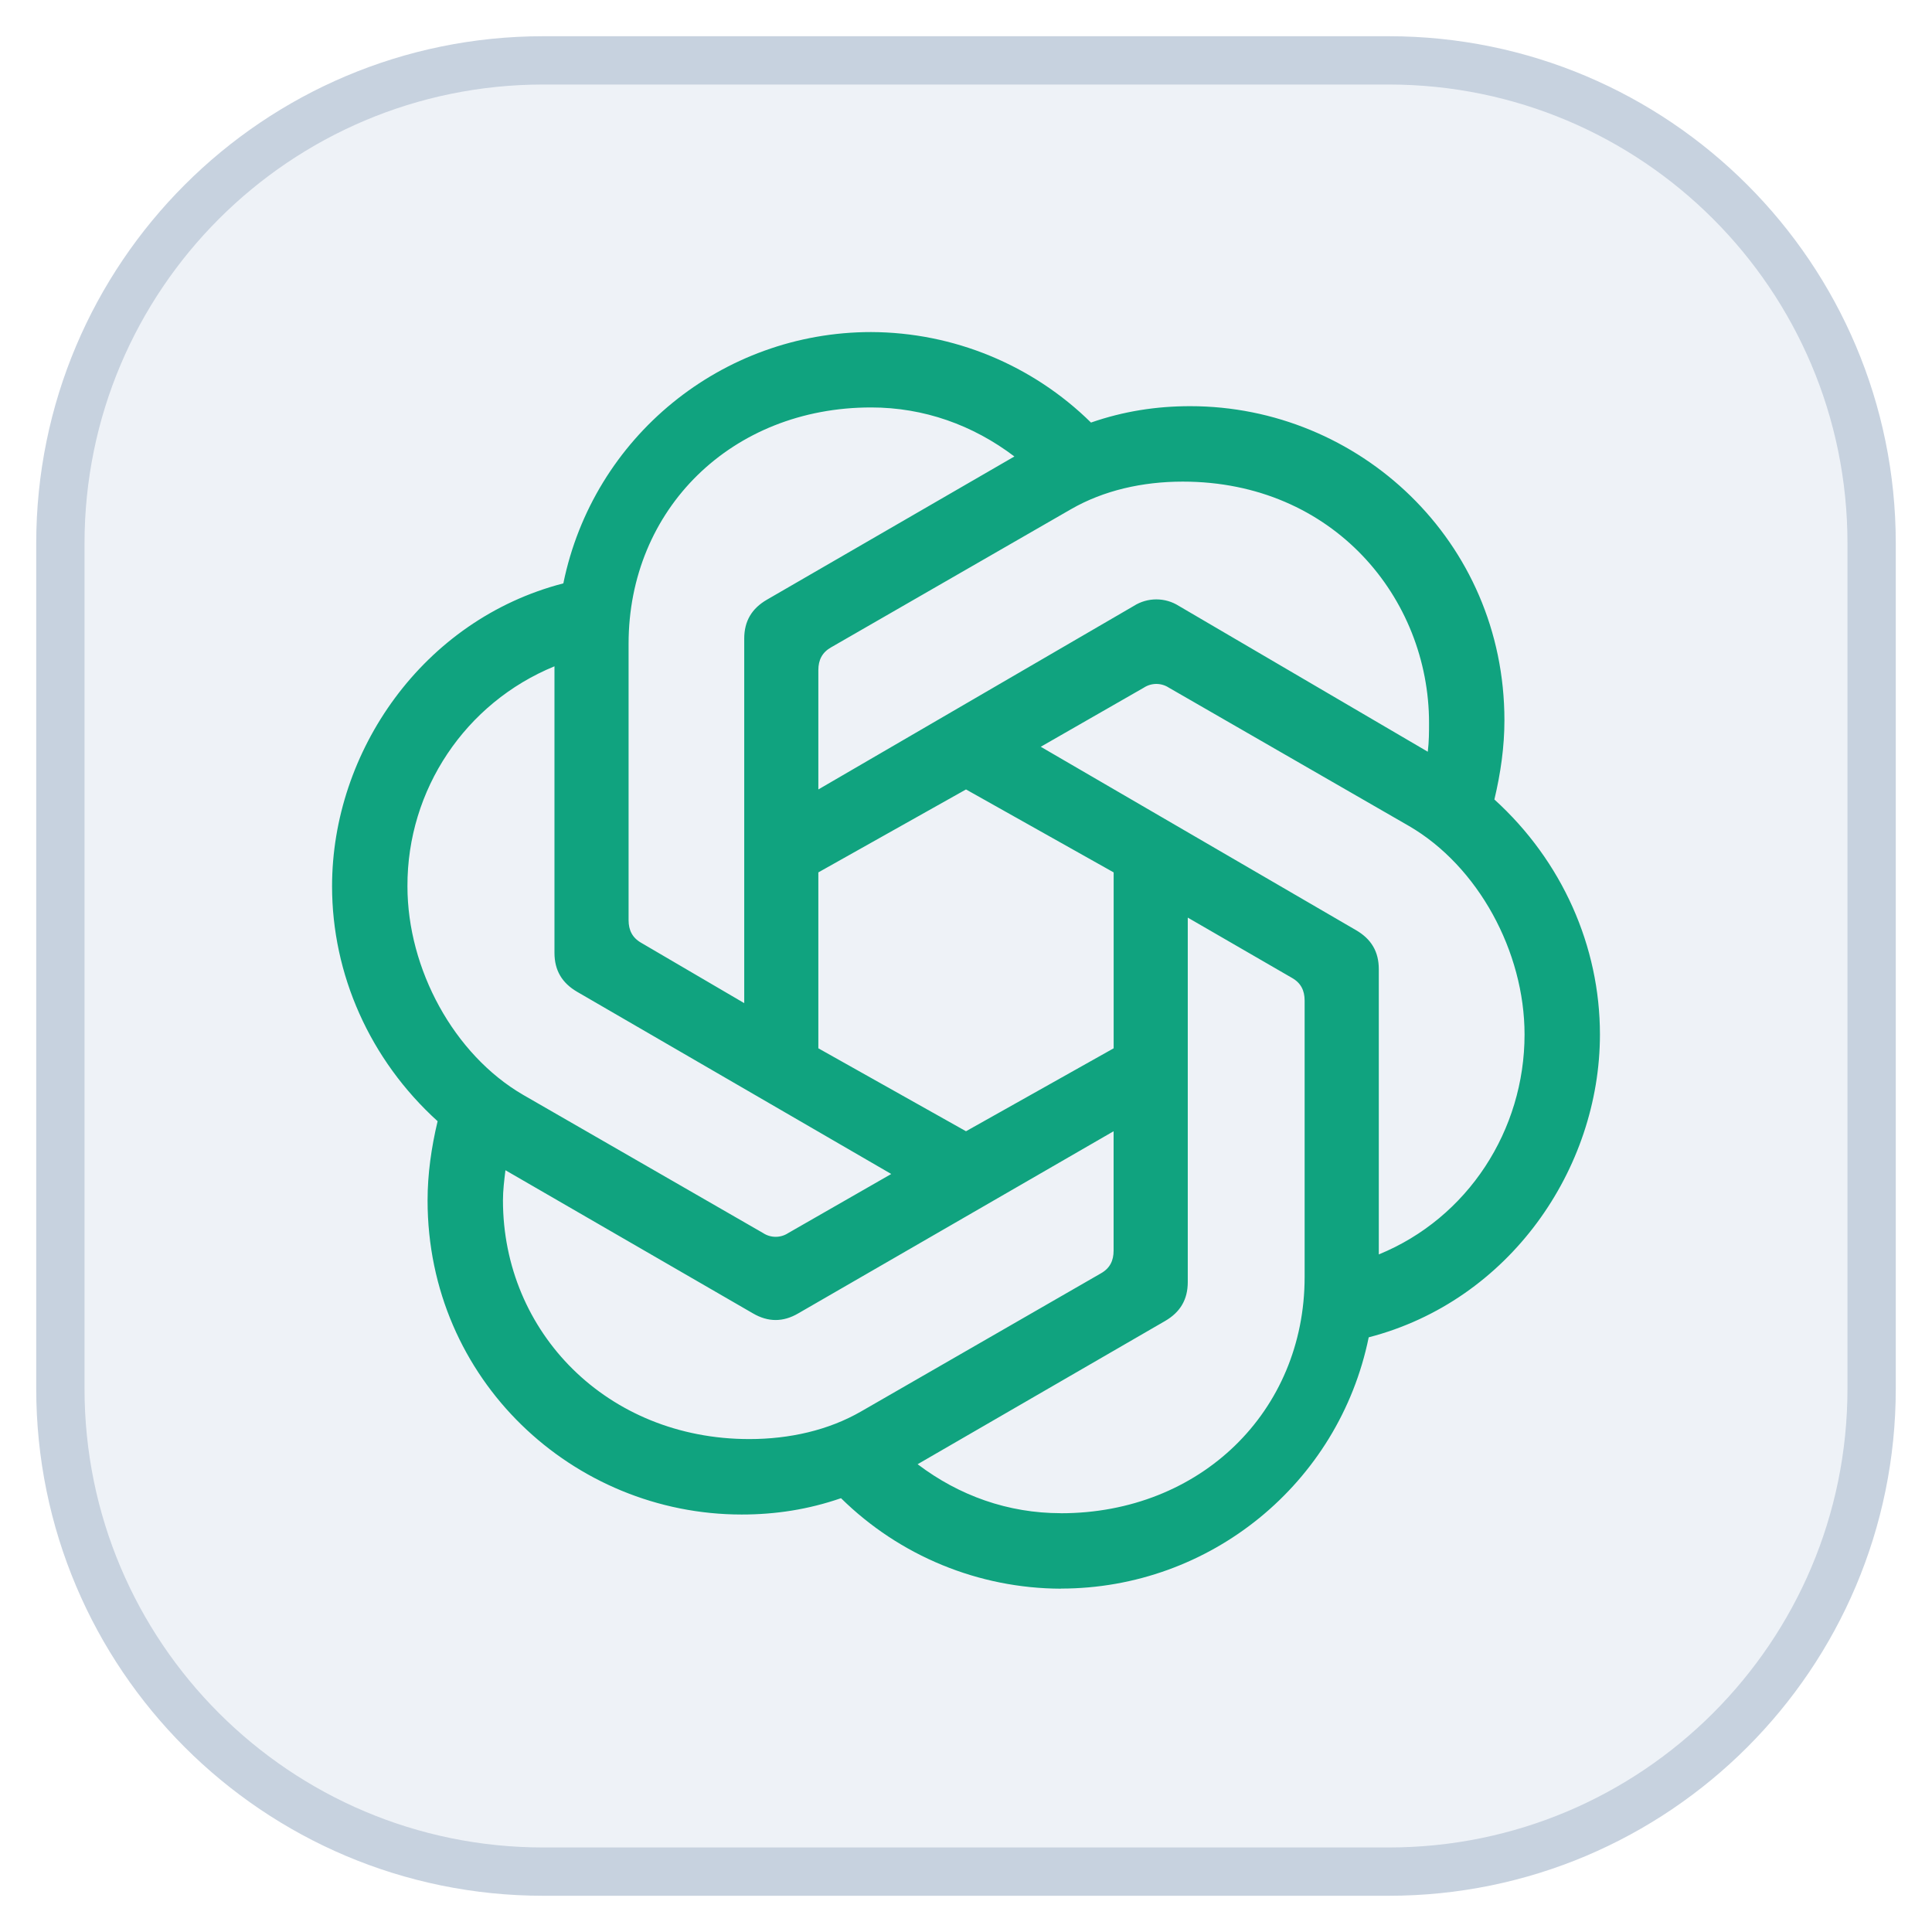
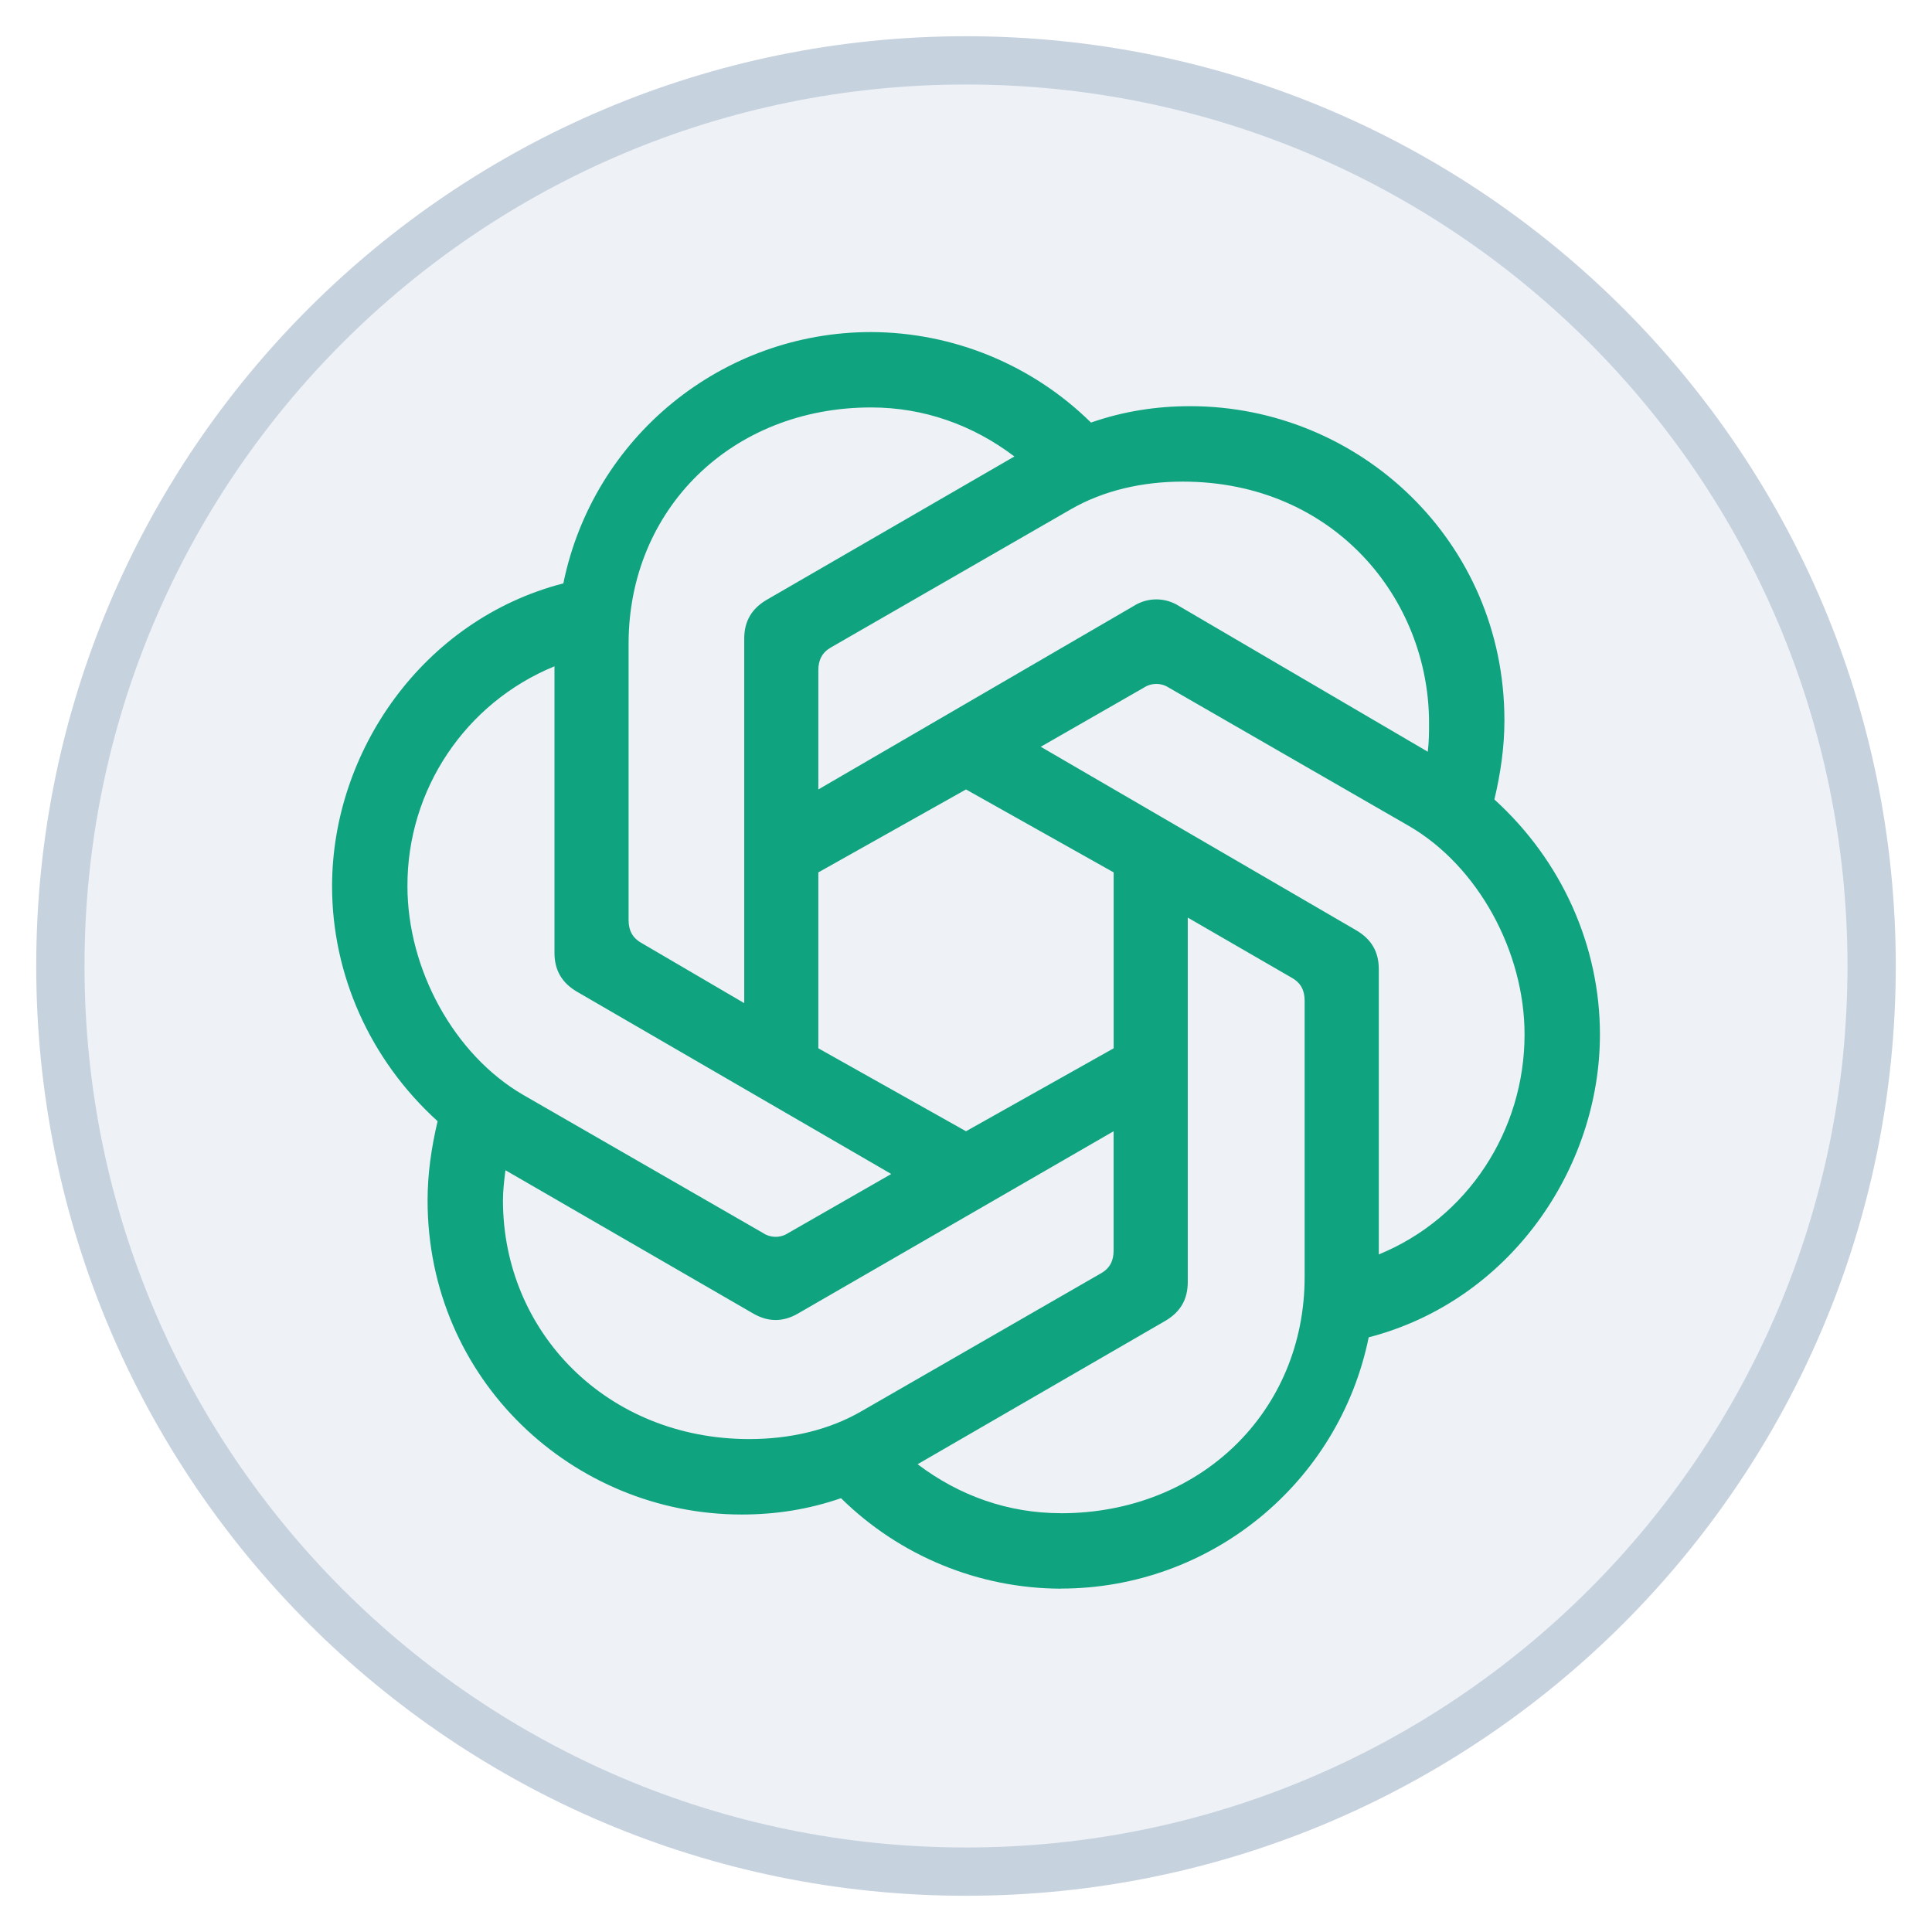
<svg xmlns="http://www.w3.org/2000/svg" viewBox="0 0 32 32">
-   <rect x="1" y="1" width="30" height="30" rx="8" fill="#EEF2F7" stroke="#C7D2DF" stroke-width="0.8" />
+   <circle cx="16" cy="16" r="15" fill="#EEF2F7" stroke="#C7D2DF" stroke-width="0.8" />
  <svg fill="#10A37F" fill-rule="evenodd" height="21" viewBox="0 0 24 24" width="21" x="5.5" y="5.5" preserveAspectRatio="xMidYMid meet" color="#10A37F">
    <path d="M9.205 8.658v-2.26c0-.19.072-.333.238-.428l4.543-2.616c.619-.357 1.356-.523 2.117-.523 2.854 0 4.662 2.212 4.662 4.566 0 .167 0 .357-.024.547l-4.71-2.759a.797.797 0 00-.856 0l-5.97 3.473zm10.609 8.8V12.06c0-.333-.143-.57-.429-.737l-5.97-3.473 1.95-1.118a.433.433 0 01.476 0l4.543 2.617c1.309.76 2.189 2.378 2.189 3.948 0 1.808-1.07 3.473-2.76 4.163zM7.802 12.703l-1.95-1.142c-.167-.095-.239-.238-.239-.428V5.899c0-2.545 1.95-4.472 4.591-4.472 1 0 1.927.333 2.712.928L8.23 5.067c-.285.166-.428.404-.428.737v6.898zM12 15.128l-2.795-1.57v-3.33L12 8.658l2.795 1.57v3.33L12 15.128zm1.796 7.23c-1 0-1.927-.332-2.712-.927l4.686-2.712c.285-.166.428-.404.428-.737v-6.898l1.974 1.142c.167.095.238.238.238.428v5.233c0 2.545-1.974 4.472-4.614 4.472zm-5.637-5.303l-4.544-2.617c-1.308-.761-2.188-2.378-2.188-3.948A4.482 4.482 0 014.21 6.327v5.423c0 .333.143.571.428.738l5.947 3.449-1.95 1.118a.432.432 0 01-.476 0zm-.262 3.9c-2.688 0-4.662-2.021-4.662-4.519 0-.19.024-.38.047-.57l4.686 2.71c.286.167.571.167.856 0l5.97-3.448v2.26c0 .19-.07.333-.237.428l-4.543 2.616c-.619.357-1.356.523-2.117.523zm5.899 2.83a5.947 5.947 0 005.827-4.756C22.287 18.339 24 15.84 24 13.296c0-1.665-.713-3.282-1.998-4.448.119-.5.19-.999.19-1.498 0-3.401-2.759-5.947-5.946-5.947-.642 0-1.26.095-1.88.31A5.962 5.962 0 0010.205 0a5.947 5.947 0 00-5.827 4.757C1.713 5.447 0 7.945 0 10.49c0 1.666.713 3.283 1.998 4.448-.119.5-.19 1-.19 1.499 0 3.401 2.759 5.946 5.946 5.946.642 0 1.26-.095 1.88-.309a5.96 5.96 0 004.162 1.713z" />
  </svg>
</svg>
